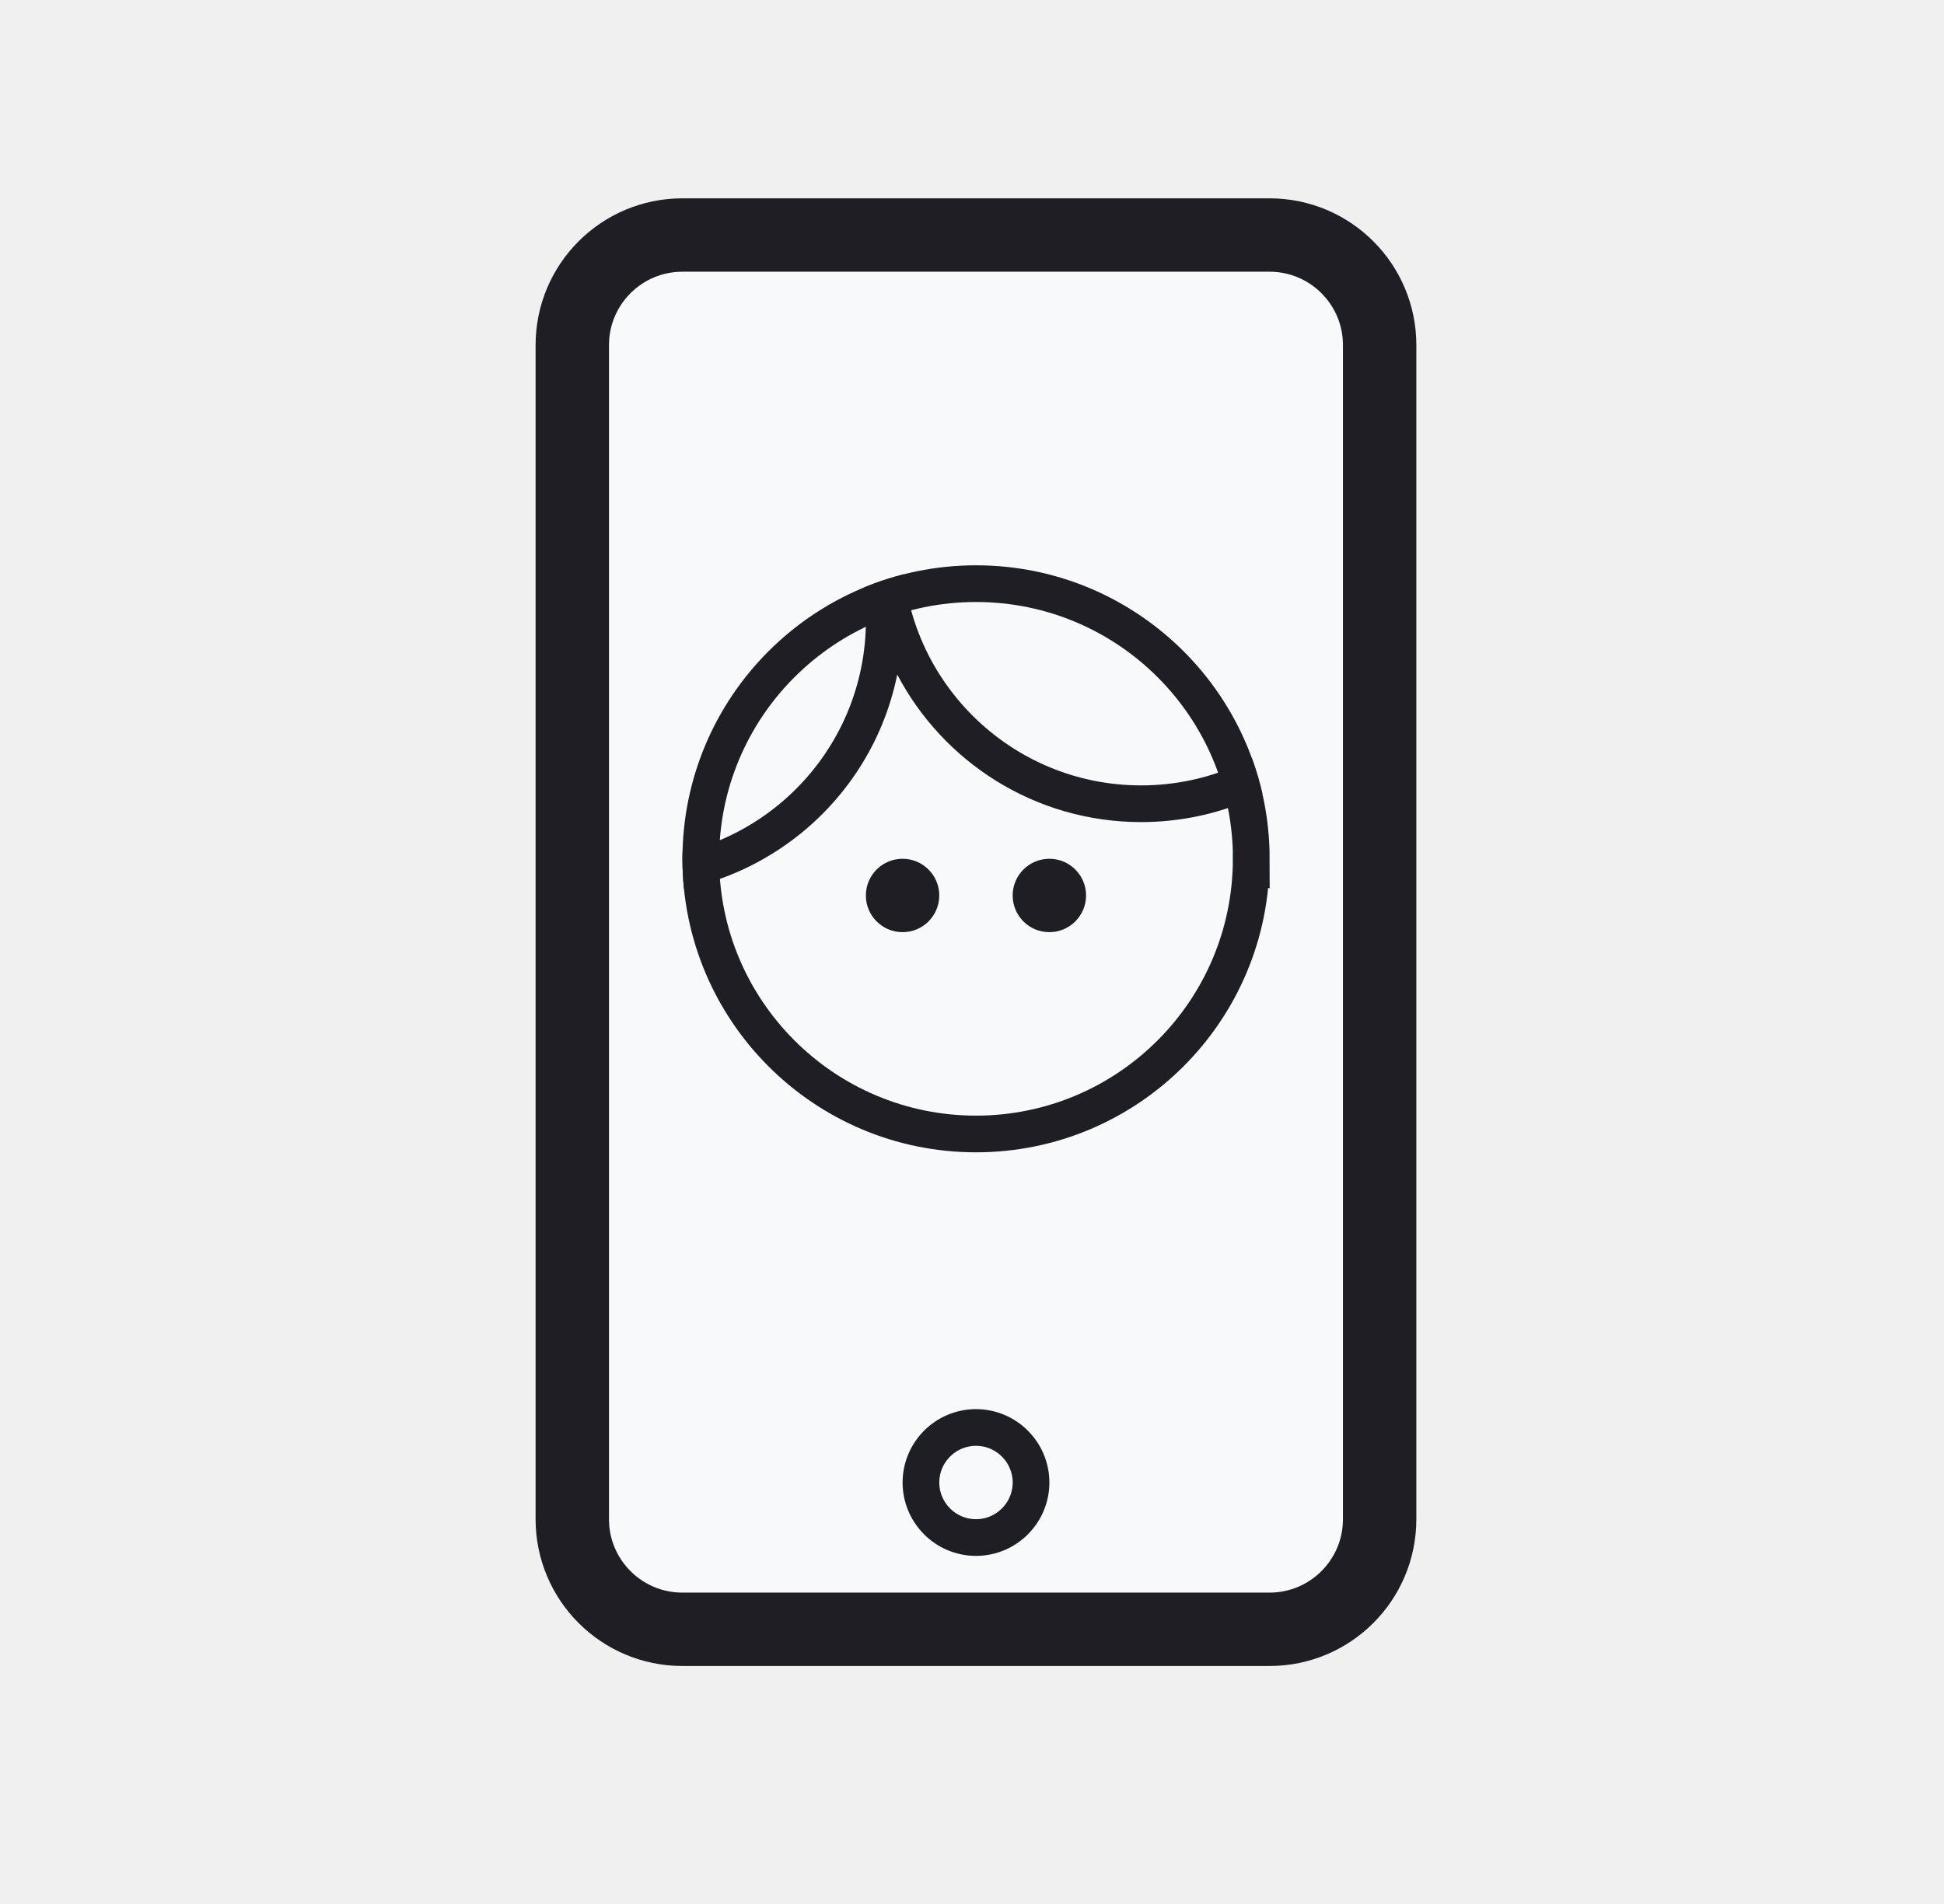
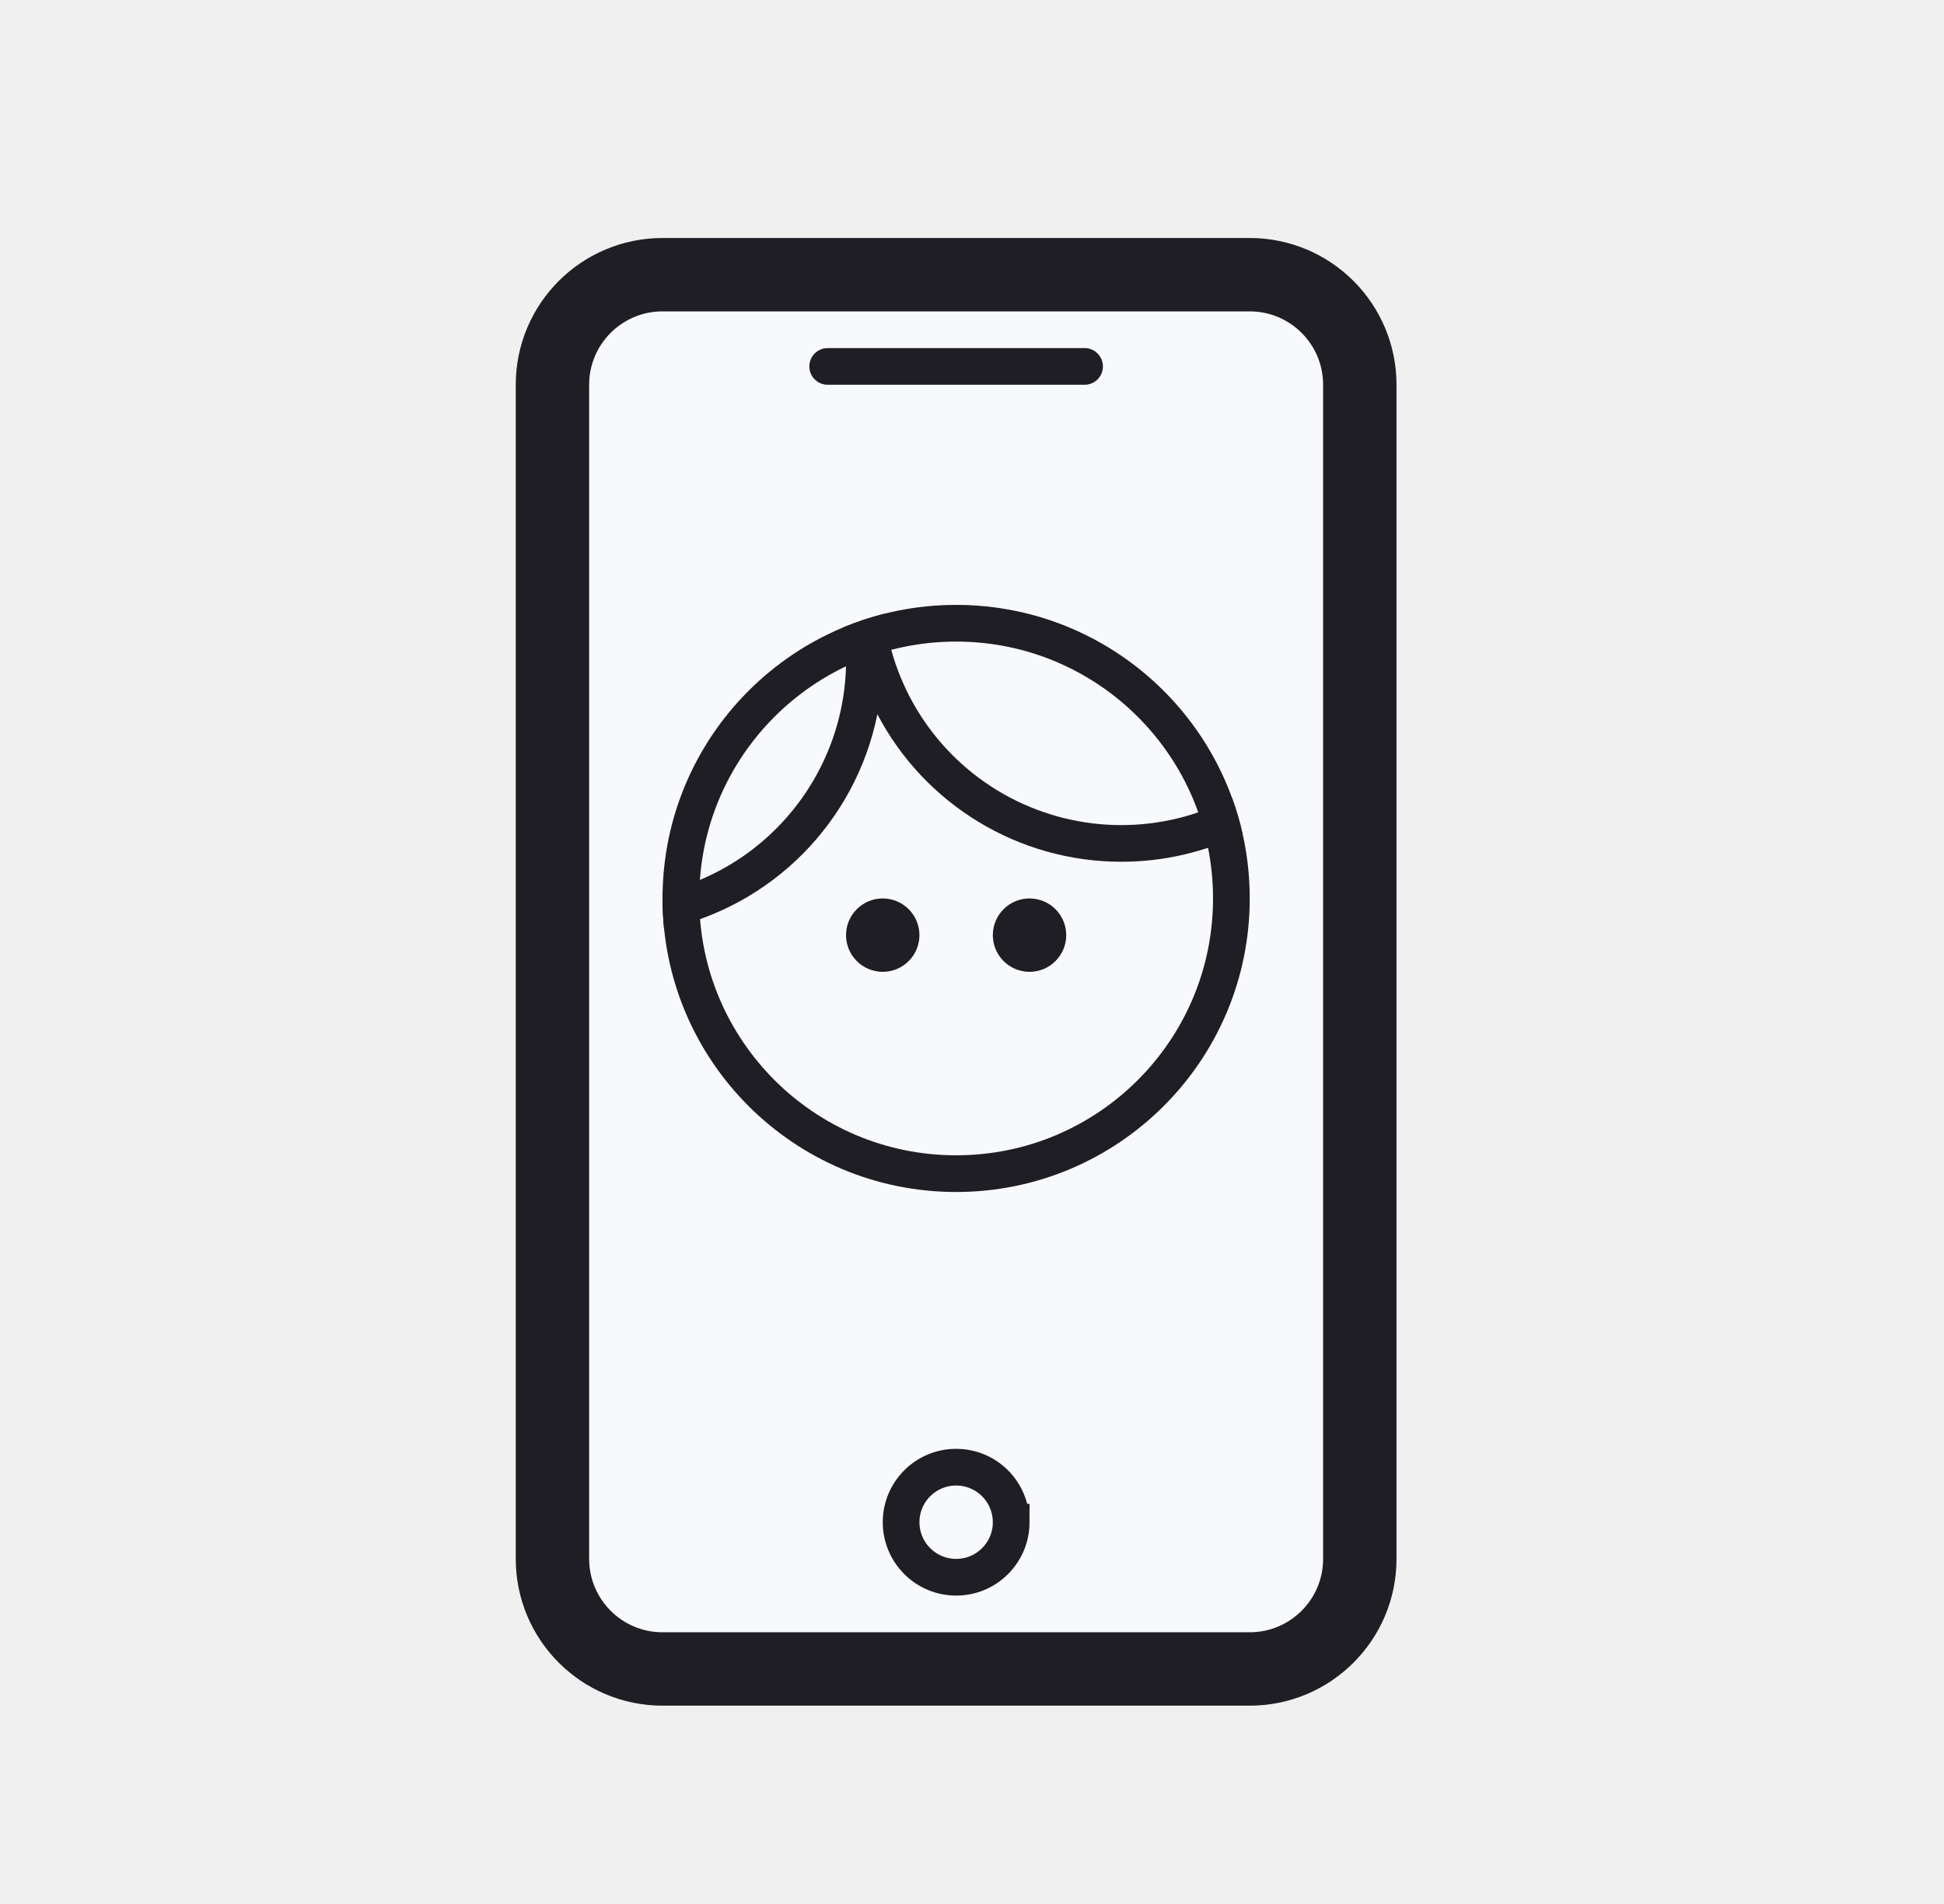
- <svg xmlns="http://www.w3.org/2000/svg" xmlns:xlink="http://www.w3.org/1999/xlink" width="49" height="48" fill="none">
-   <g clip-path="url(#B)">
-     <g fill="#f7f9fa" stroke="#1e1e24">
-       <rect x="14.425" y="5.925" width="20.35" height="35.15" rx="2.775" stroke-width="1.85" />
-       <g stroke-width=".925">
-         <path d="M25.988 37.375a1.39 1.39 0 0 1-1.387 1.387 1.39 1.39 0 0 1-1.388-1.387 1.39 1.39 0 0 1 1.388-1.388 1.39 1.39 0 0 1 1.387 1.388z" />
-         <use xlink:href="#C" />
-       </g>
-     </g>
-     <mask id="A" mask-type="alpha" maskUnits="userSpaceOnUse" x="17" y="14" width="15" height="16">
-       <use xlink:href="#C" fill="#fff" stroke="#fff" stroke-width=".925" />
-     </mask>
-     <g mask="url(#A)">
-       <use xlink:href="#D" fill-rule="evenodd" fill="#1e1e24" />
-       <path fill-rule="evenodd" d="M22.75 23.5c.511 0 .925-.414.925-.925s-.414-.925-.925-.925-.925.414-.925.925.414.925.925.925zm12.025-9.713c0 3.321-2.692 6.013-6.012 6.013s-6.012-2.692-6.012-6.013 2.692-6.013 6.012-6.013 6.012 2.692 6.012 6.013zm-6.012 6.938a6.94 6.94 0 0 0 6.938-6.938 6.94 6.94 0 0 0-13.74-1.368 6.94 6.94 0 0 0-13.085 3.219 6.94 6.94 0 0 0 13.74 1.368c1.16 2.211 3.477 3.719 6.147 3.719zm-6.937-5.087c0 3.321-2.692 6.012-6.012 6.012S9.8 18.958 9.8 15.638s2.692-6.012 6.012-6.012 6.012 2.692 6.012 6.012z" fill="#1e1e24" />
-     </g>
+ <svg xmlns="http://www.w3.org/2000/svg" width="49" height="48" fill="none">
+   <g clip-path="url(#prefix__clip0)">
+     <rect x="13.925" y="6.925" width="20.35" height="35.15" rx="2.775" fill="#F7F9FA" stroke="#1E1E24" stroke-width="1.85" />
+     <path d="M25.488 38.375a1.387 1.387 0 11-2.775 0 1.387 1.387 0 012.774 0zM31.038 22.65a6.938 6.938 0 11-13.876 0 6.938 6.938 0 0113.876 0z" fill="#F7F9FA" stroke="#1E1E24" stroke-width=".925" />
+     <rect x="20.4" y="8.775" width="7.4" height=".925" rx=".463" fill="#1E1E24" />
+     <path d="M31.054 20.114a6.013 6.013 0 01-8.765-4.64 7.36 7.36 0 00-1.02.337 6.015 6.015 0 01-4.567 6.678 7.21 7.21 0 00.038.939 6.946 6.946 0 005.375-5.422 6.937 6.937 0 006.148 3.719 6.91 6.91 0 003.056-.708 7.35 7.35 0 00-.265-.903z" fill="#1E1E24" />
+     <path fill-rule="evenodd" clip-rule="evenodd" d="M25.95 24.5a.925.925 0 100-1.85.925.925 0 000 1.85zM22.25 24.5a.925.925 0 100-1.85.925.925 0 000 1.85z" fill="#1E1E24" />
  </g>
  <defs>
-     <clipPath id="B">
+     <clipPath id="prefix__clip0">
      <path fill="#fff" transform="translate(.5)" d="M0 0h48v48H0z" />
    </clipPath>
-     <path id="C" d="M31.538 21.65a6.94 6.94 0 0 1-6.937 6.938 6.94 6.94 0 0 1-6.937-6.937 6.94 6.94 0 0 1 6.938-6.937 6.94 6.94 0 0 1 6.938 6.937z" />
-     <path id="D" d="M26.45 23.5c.511 0 .925-.414.925-.925s-.414-.925-.925-.925-.925.414-.925.925.414.925.925.925z" />
  </defs>
</svg>
